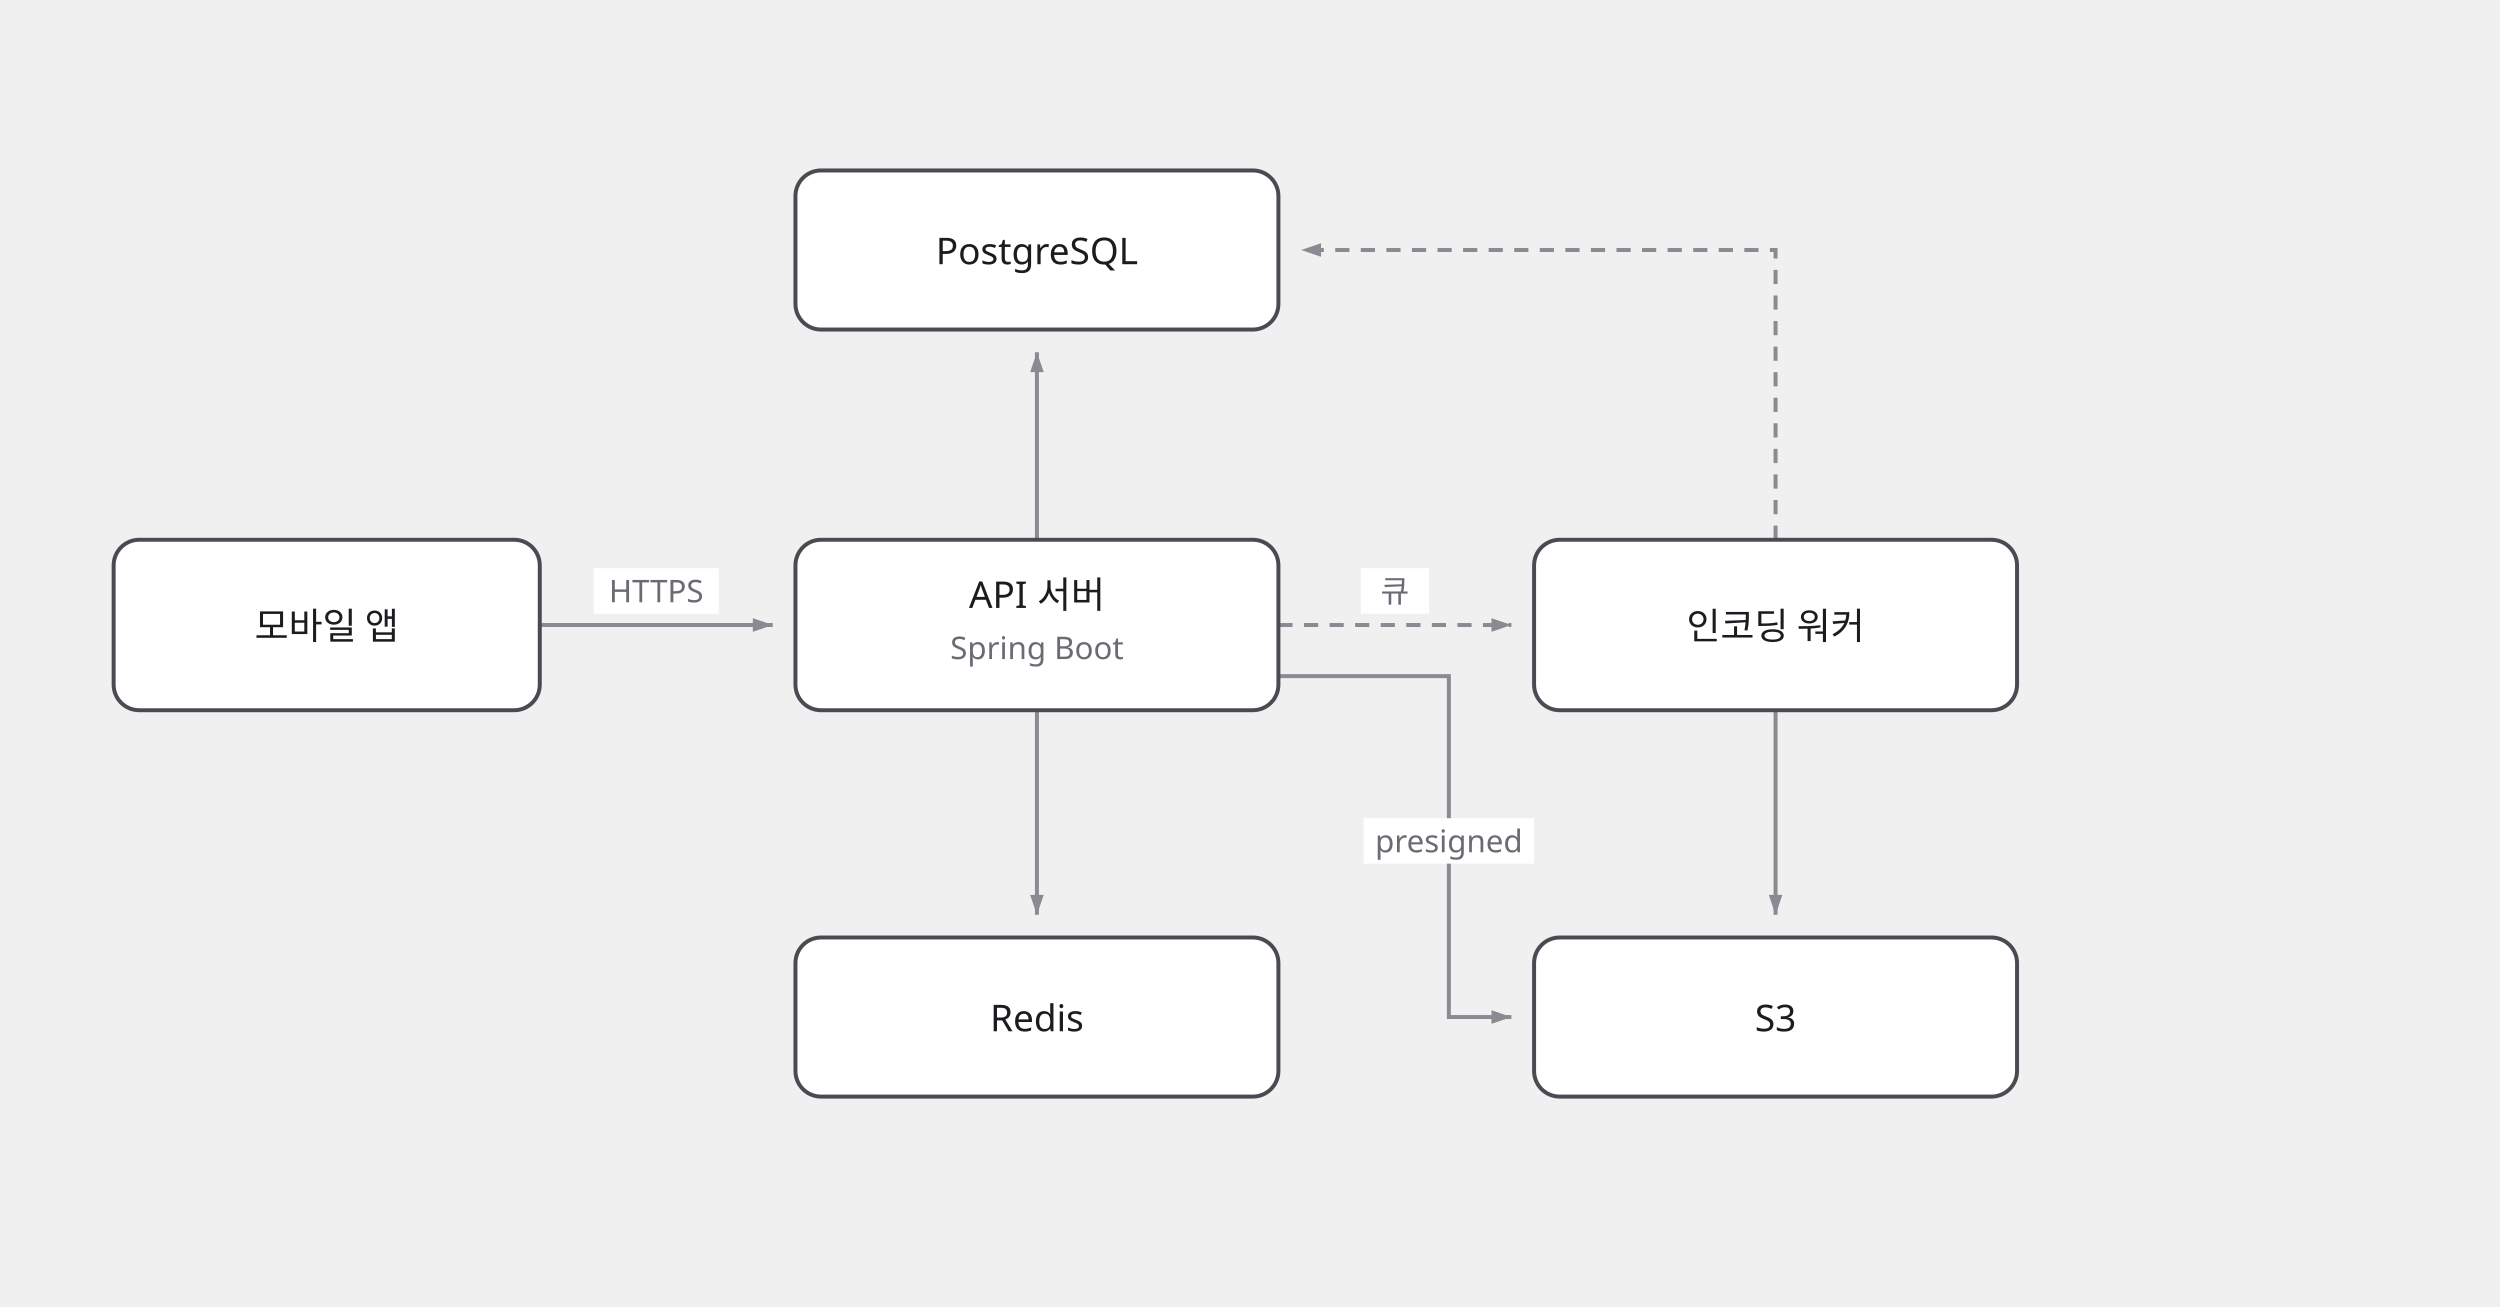
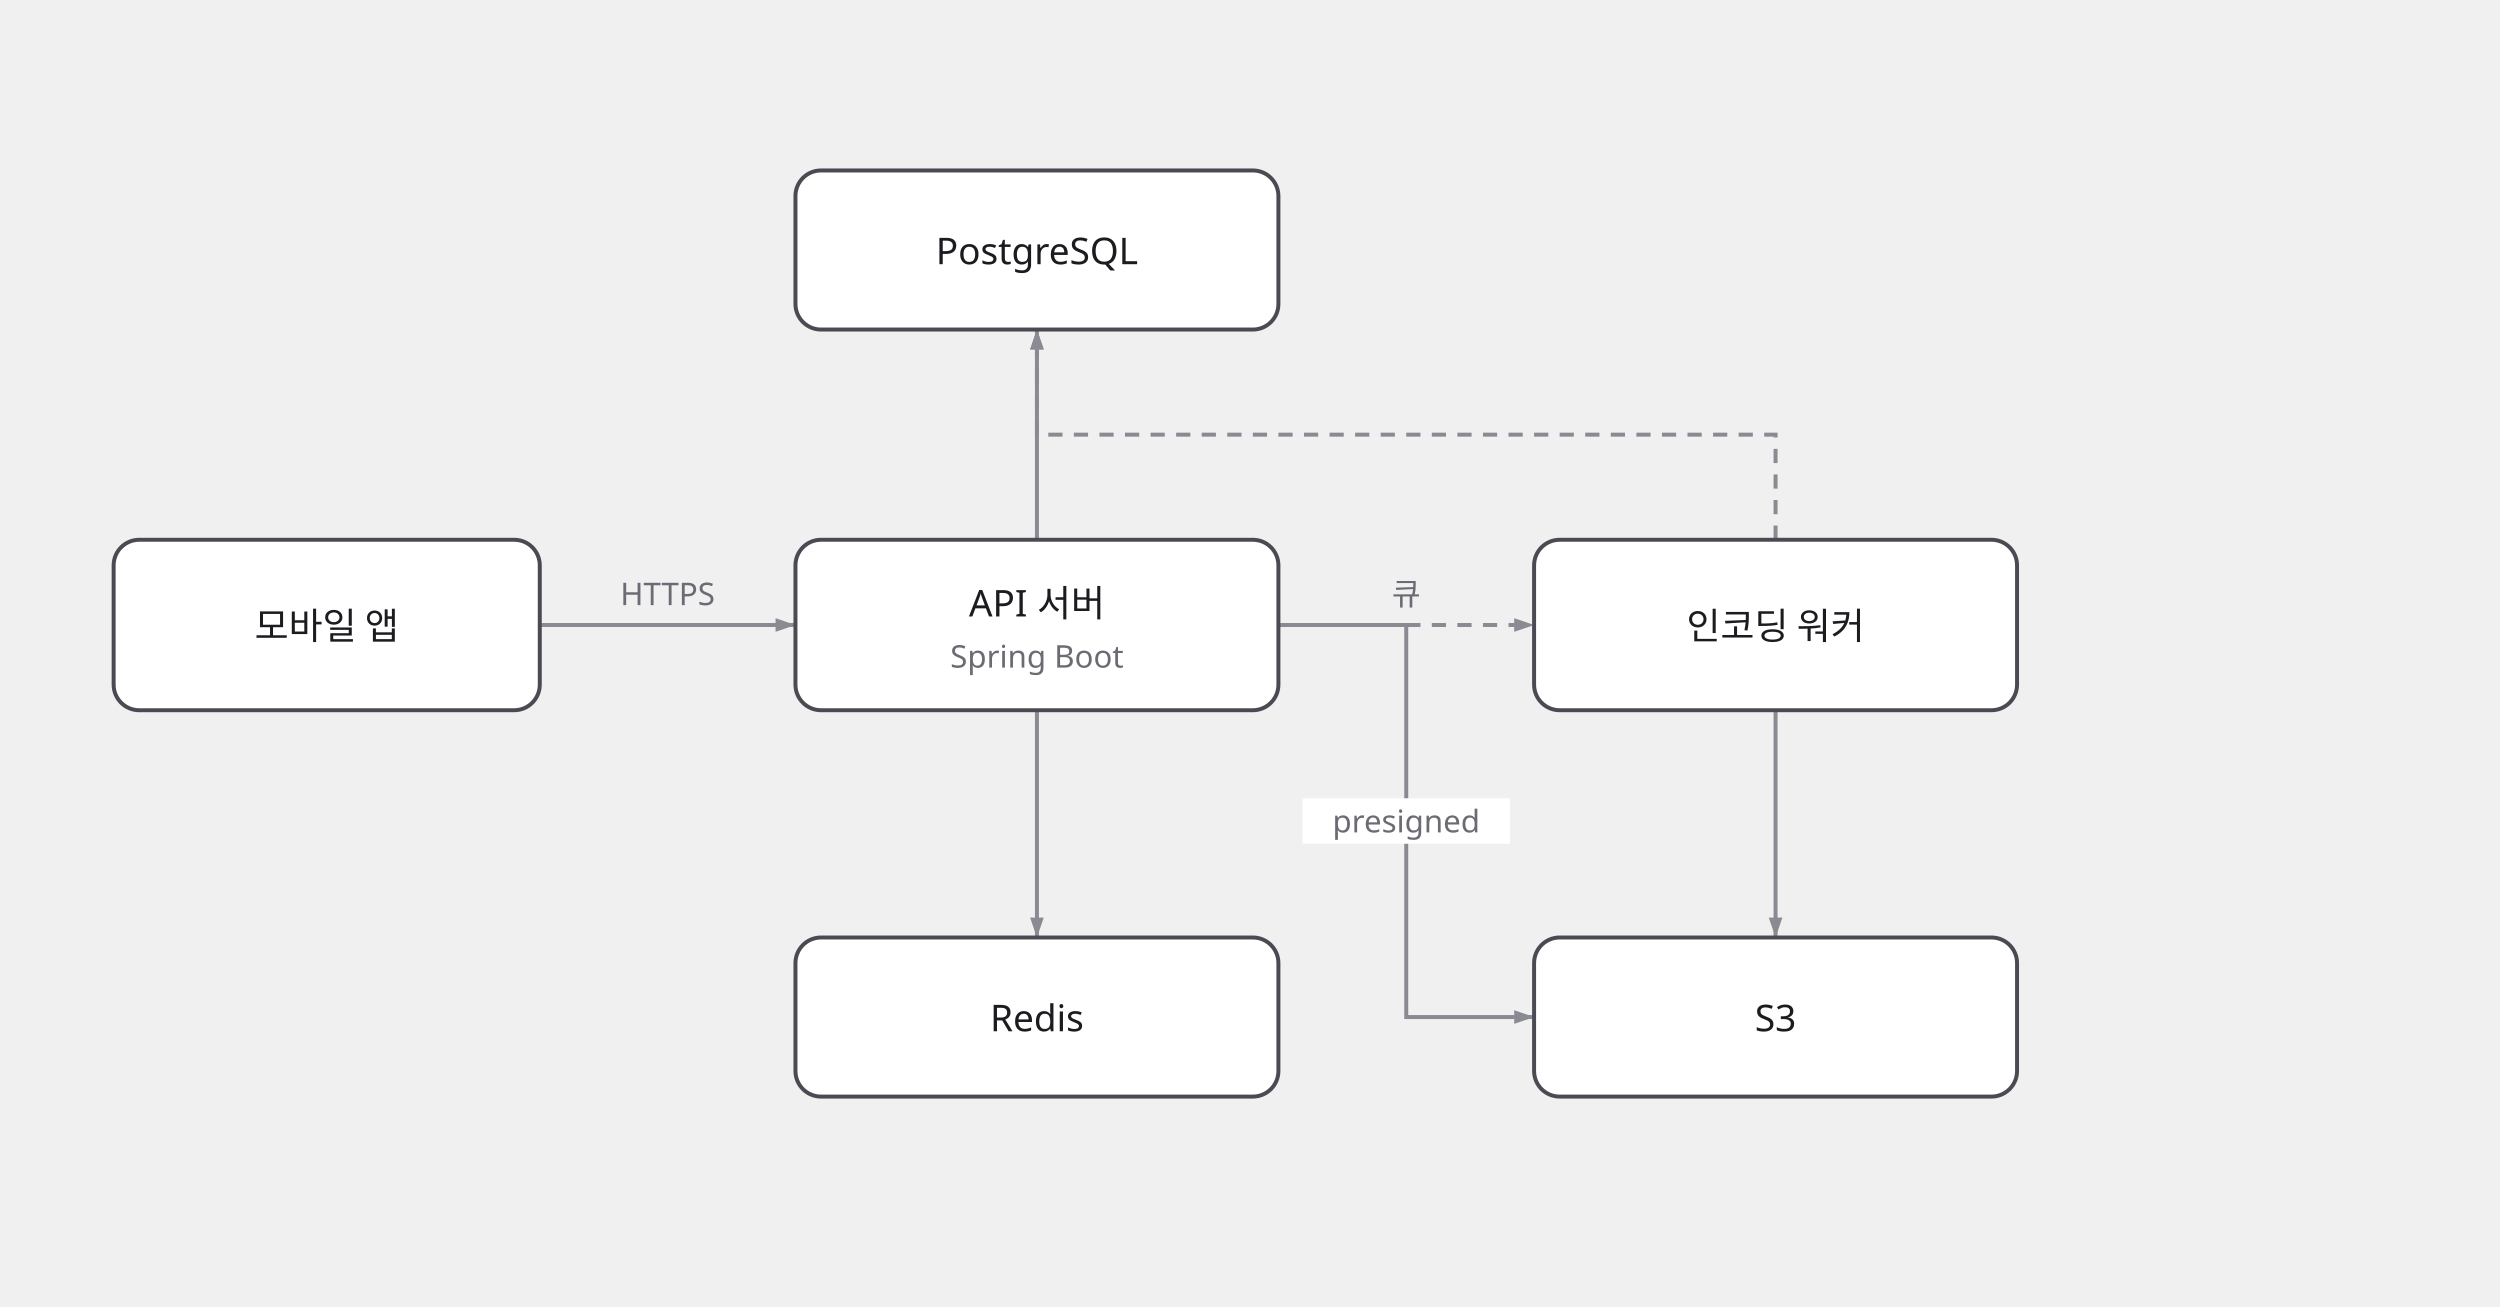
<svg xmlns="http://www.w3.org/2000/svg" version="1.1" width="880px" height="460px" viewBox="0 0 880 460" style="background-color: rgb(255, 255, 255);">
  <defs>
    <marker id="dg-arrow" markerWidth="10" markerHeight="10" refX="8" refY="3.4" orient="auto" markerUnits="userSpaceOnUse">
      <path d="M 1 1 L 8 3.4 L 1 5.8 z" fill="#8a8a93" stroke="none" />
    </marker>
  </defs>
  <g font-family="Pretendard, 'Apple SD Gothic Neo', system-ui, sans-serif">
    <g data-cell-id="0">
      <g data-cell-id="1">
        <g data-cell-id="e-client-api">
          <g>
-             <path d="M 190 220 L 272 220" fill="none" stroke="#8a8a93" stroke-width="1.4" marker-end="url(#dg-arrow)" pointer-events="stroke" />
+             <path d="M 190 220 L 235 220 L 235 220 L 280 220" fill="none" stroke="#8a8a93" stroke-width="1.4" marker-end="url(#dg-arrow)" pointer-events="stroke" />
          </g>
          <g>
-             <rect x="209" y="200" width="44" height="16" fill="#ffffff" stroke="none" />
-             <text x="231" y="212" text-anchor="middle" font-size="11" fill="#6b6b74">HTTPS</text>
+             <text x="235" y="213" text-anchor="middle" font-size="11" fill="#6b6b74">HTTPS</text>
          </g>
        </g>
        <g data-cell-id="e-api-db">
          <g>
-             <path d="M 365 190 L 365 124" fill="none" stroke="#8a8a93" stroke-width="1.4" marker-end="url(#dg-arrow)" pointer-events="stroke" />
+             <path d="M 365 190 L 365 153 L 365 153 L 365 116" fill="none" stroke="#8a8a93" stroke-width="1.4" marker-end="url(#dg-arrow)" pointer-events="stroke" />
          </g>
        </g>
        <g data-cell-id="e-api-cache">
          <g>
-             <path d="M 365 250 L 365 322" fill="none" stroke="#8a8a93" stroke-width="1.4" marker-end="url(#dg-arrow)" pointer-events="stroke" />
+             <path d="M 365 250 L 365 290 L 365 290 L 365 330" fill="none" stroke="#8a8a93" stroke-width="1.4" marker-end="url(#dg-arrow)" pointer-events="stroke" />
          </g>
        </g>
        <g data-cell-id="e-api-worker">
          <g>
-             <path d="M 450 220 L 532 220" fill="none" stroke="#8a8a93" stroke-width="1.4" stroke-dasharray="5 4" marker-end="url(#dg-arrow)" pointer-events="stroke" />
+             <path d="M 450 220 L 495 220 L 495 220 L 540 220" fill="none" stroke="#8a8a93" stroke-width="1.4" stroke-dasharray="5 4" marker-end="url(#dg-arrow)" pointer-events="stroke" />
          </g>
          <g>
-             <rect x="479" y="200" width="24" height="16" fill="#ffffff" stroke="none" />
-             <text x="491" y="212" text-anchor="middle" font-size="11" fill="#6b6b74">큐</text>
+             <text x="495" y="213" text-anchor="middle" font-size="11" fill="#6b6b74">큐</text>
          </g>
        </g>
        <g data-cell-id="e-api-storage">
          <g>
-             <path d="M 450 238 L 510 238 L 510 358 L 532 358" fill="none" stroke="#8a8a93" stroke-width="1.4" marker-end="url(#dg-arrow)" pointer-events="stroke" />
+             <path d="M 450 220 L 495 220 L 495 358 L 540 358" fill="none" stroke="#8a8a93" stroke-width="1.4" marker-end="url(#dg-arrow)" pointer-events="stroke" />
          </g>
          <g>
-             <rect x="480" y="288" width="60" height="16" fill="#ffffff" stroke="none" />
-             <text x="510" y="300" text-anchor="middle" font-size="11" fill="#6b6b74">presigned</text>
+             <rect x="458.5" y="281" width="73" height="16" fill="#ffffff" stroke="none" />
+             <text x="495" y="293" text-anchor="middle" font-size="11" fill="#6b6b74">presigned</text>
          </g>
        </g>
        <g data-cell-id="e-worker-storage">
          <g>
-             <path d="M 625 250 L 625 322" fill="none" stroke="#8a8a93" stroke-width="1.4" marker-end="url(#dg-arrow)" pointer-events="stroke" />
+             <path d="M 625 250 L 625 290 L 625 290 L 625 330" fill="none" stroke="#8a8a93" stroke-width="1.4" marker-end="url(#dg-arrow)" pointer-events="stroke" />
          </g>
        </g>
        <g data-cell-id="e-worker-db">
          <g>
-             <path d="M 625 190 L 625 88 L 458 88" fill="none" stroke="#8a8a93" stroke-width="1.4" stroke-dasharray="5 4" marker-end="url(#dg-arrow)" pointer-events="stroke" />
+             <path d="M 625 190 L 625 153 L 365 153 L 365 116" fill="none" stroke="#8a8a93" stroke-width="1.4" stroke-dasharray="5 4" marker-end="url(#dg-arrow)" pointer-events="stroke" />
          </g>
        </g>
        <g data-cell-id="client">
          <g>
            <rect x="40" y="190" width="150" height="60" rx="9" ry="9" fill="#ffffff" stroke="#4a4a52" stroke-width="1.4" pointer-events="all" />
          </g>
          <g>
            <text x="115" y="225" text-anchor="middle" font-size="13" fill="#1b1b20">모바일 앱</text>
          </g>
        </g>
        <g data-cell-id="api">
          <g>
            <rect x="280" y="190" width="170" height="60" rx="9" ry="9" fill="#ffffff" stroke="#4a4a52" stroke-width="1.4" pointer-events="all" />
          </g>
          <g>
-             <text x="365" y="214" text-anchor="middle" font-size="13" fill="#1b1b20">API 서버</text>
-             <text x="365" y="232" text-anchor="middle" font-size="11" fill="#6b6b74">Spring Boot</text>
+             <text x="365" y="217" text-anchor="middle" font-size="13" fill="#1b1b20">API 서버</text>
+             <text x="365" y="235" text-anchor="middle" font-size="11" fill="#6b6b74">Spring Boot</text>
          </g>
        </g>
        <g data-cell-id="worker">
          <g>
            <rect x="540" y="190" width="170" height="60" rx="9" ry="9" fill="#ffffff" stroke="#4a4a52" stroke-width="1.4" pointer-events="all" />
          </g>
          <g>
            <text x="625" y="225" text-anchor="middle" font-size="13" fill="#1b1b20">인코딩 워커</text>
          </g>
        </g>
        <g data-cell-id="db">
          <g>
            <rect x="280" y="60" width="170" height="56" rx="9" ry="9" fill="#ffffff" stroke="#4a4a52" stroke-width="1.4" pointer-events="all" />
          </g>
          <g>
            <text x="365" y="93" text-anchor="middle" font-size="13" fill="#1b1b20">PostgreSQL</text>
          </g>
        </g>
        <g data-cell-id="cache">
          <g>
            <rect x="280" y="330" width="170" height="56" rx="9" ry="9" fill="#ffffff" stroke="#4a4a52" stroke-width="1.4" pointer-events="all" />
          </g>
          <g>
            <text x="365" y="363" text-anchor="middle" font-size="13" fill="#1b1b20">Redis</text>
          </g>
        </g>
        <g data-cell-id="storage">
          <g>
            <rect x="540" y="330" width="170" height="56" rx="9" ry="9" fill="#ffffff" stroke="#4a4a52" stroke-width="1.4" pointer-events="all" />
          </g>
          <g>
            <text x="625" y="363" text-anchor="middle" font-size="13" fill="#1b1b20">S3</text>
          </g>
        </g>
      </g>
    </g>
  </g>
</svg>
